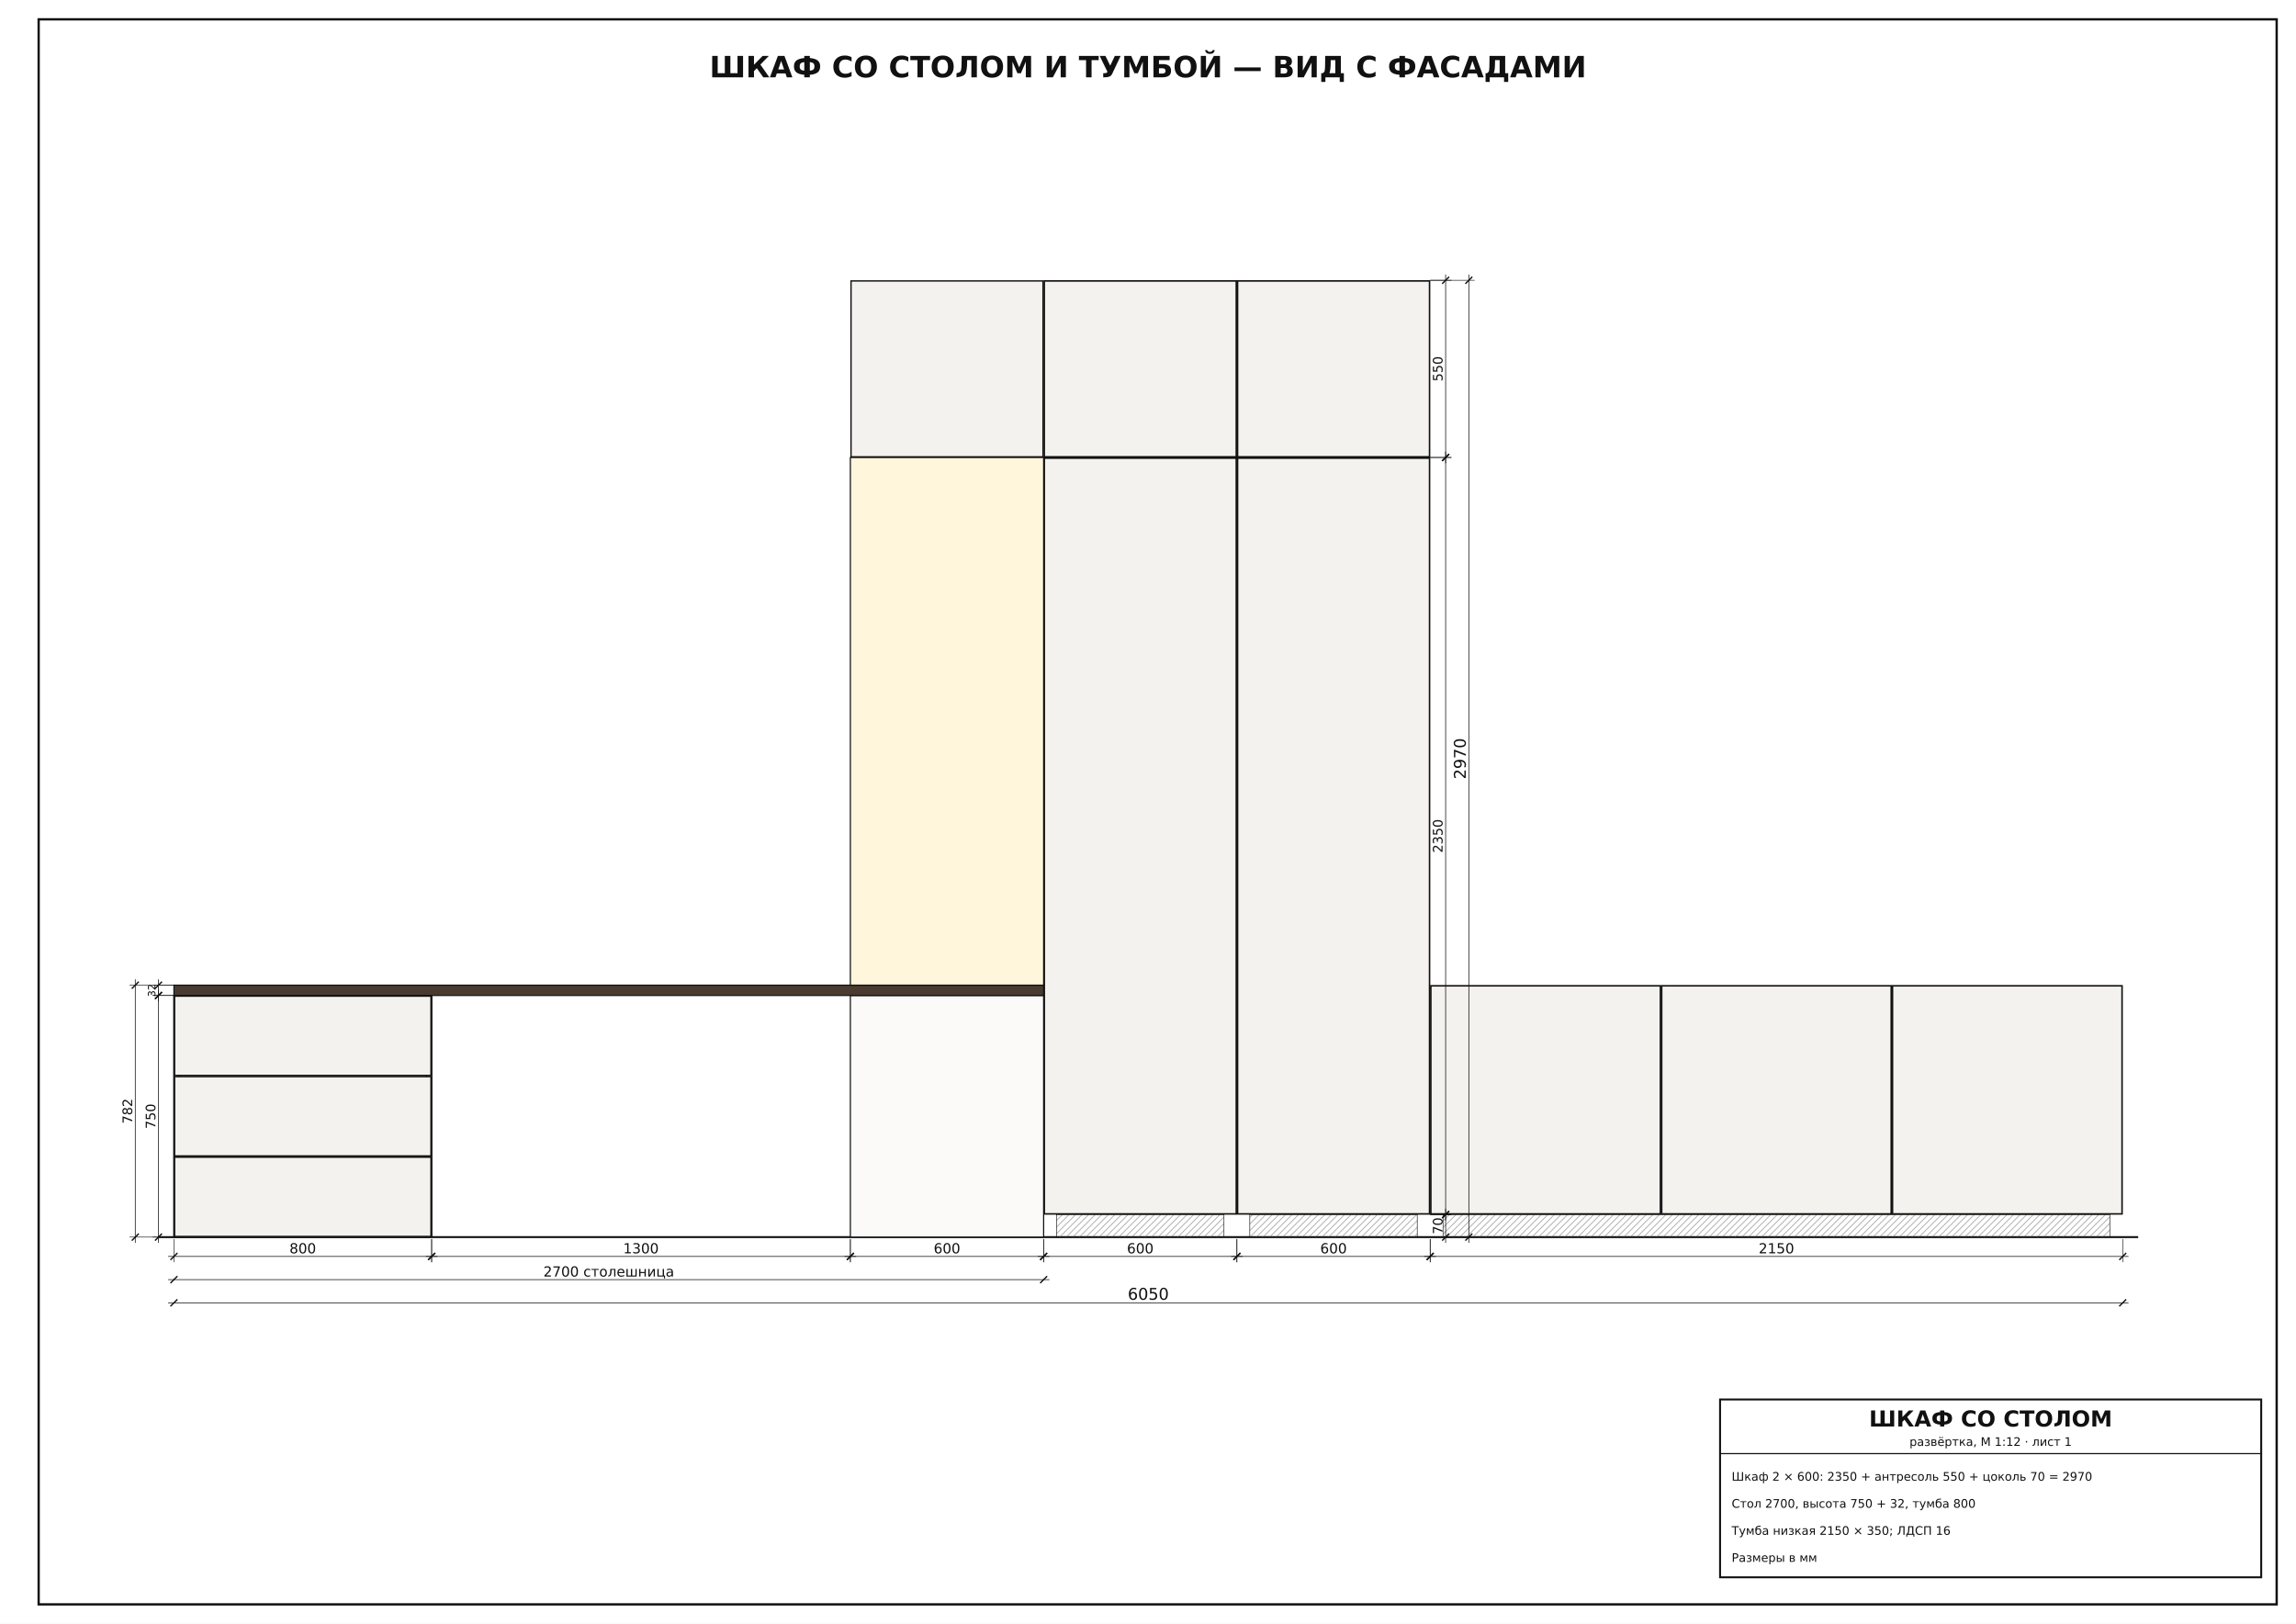
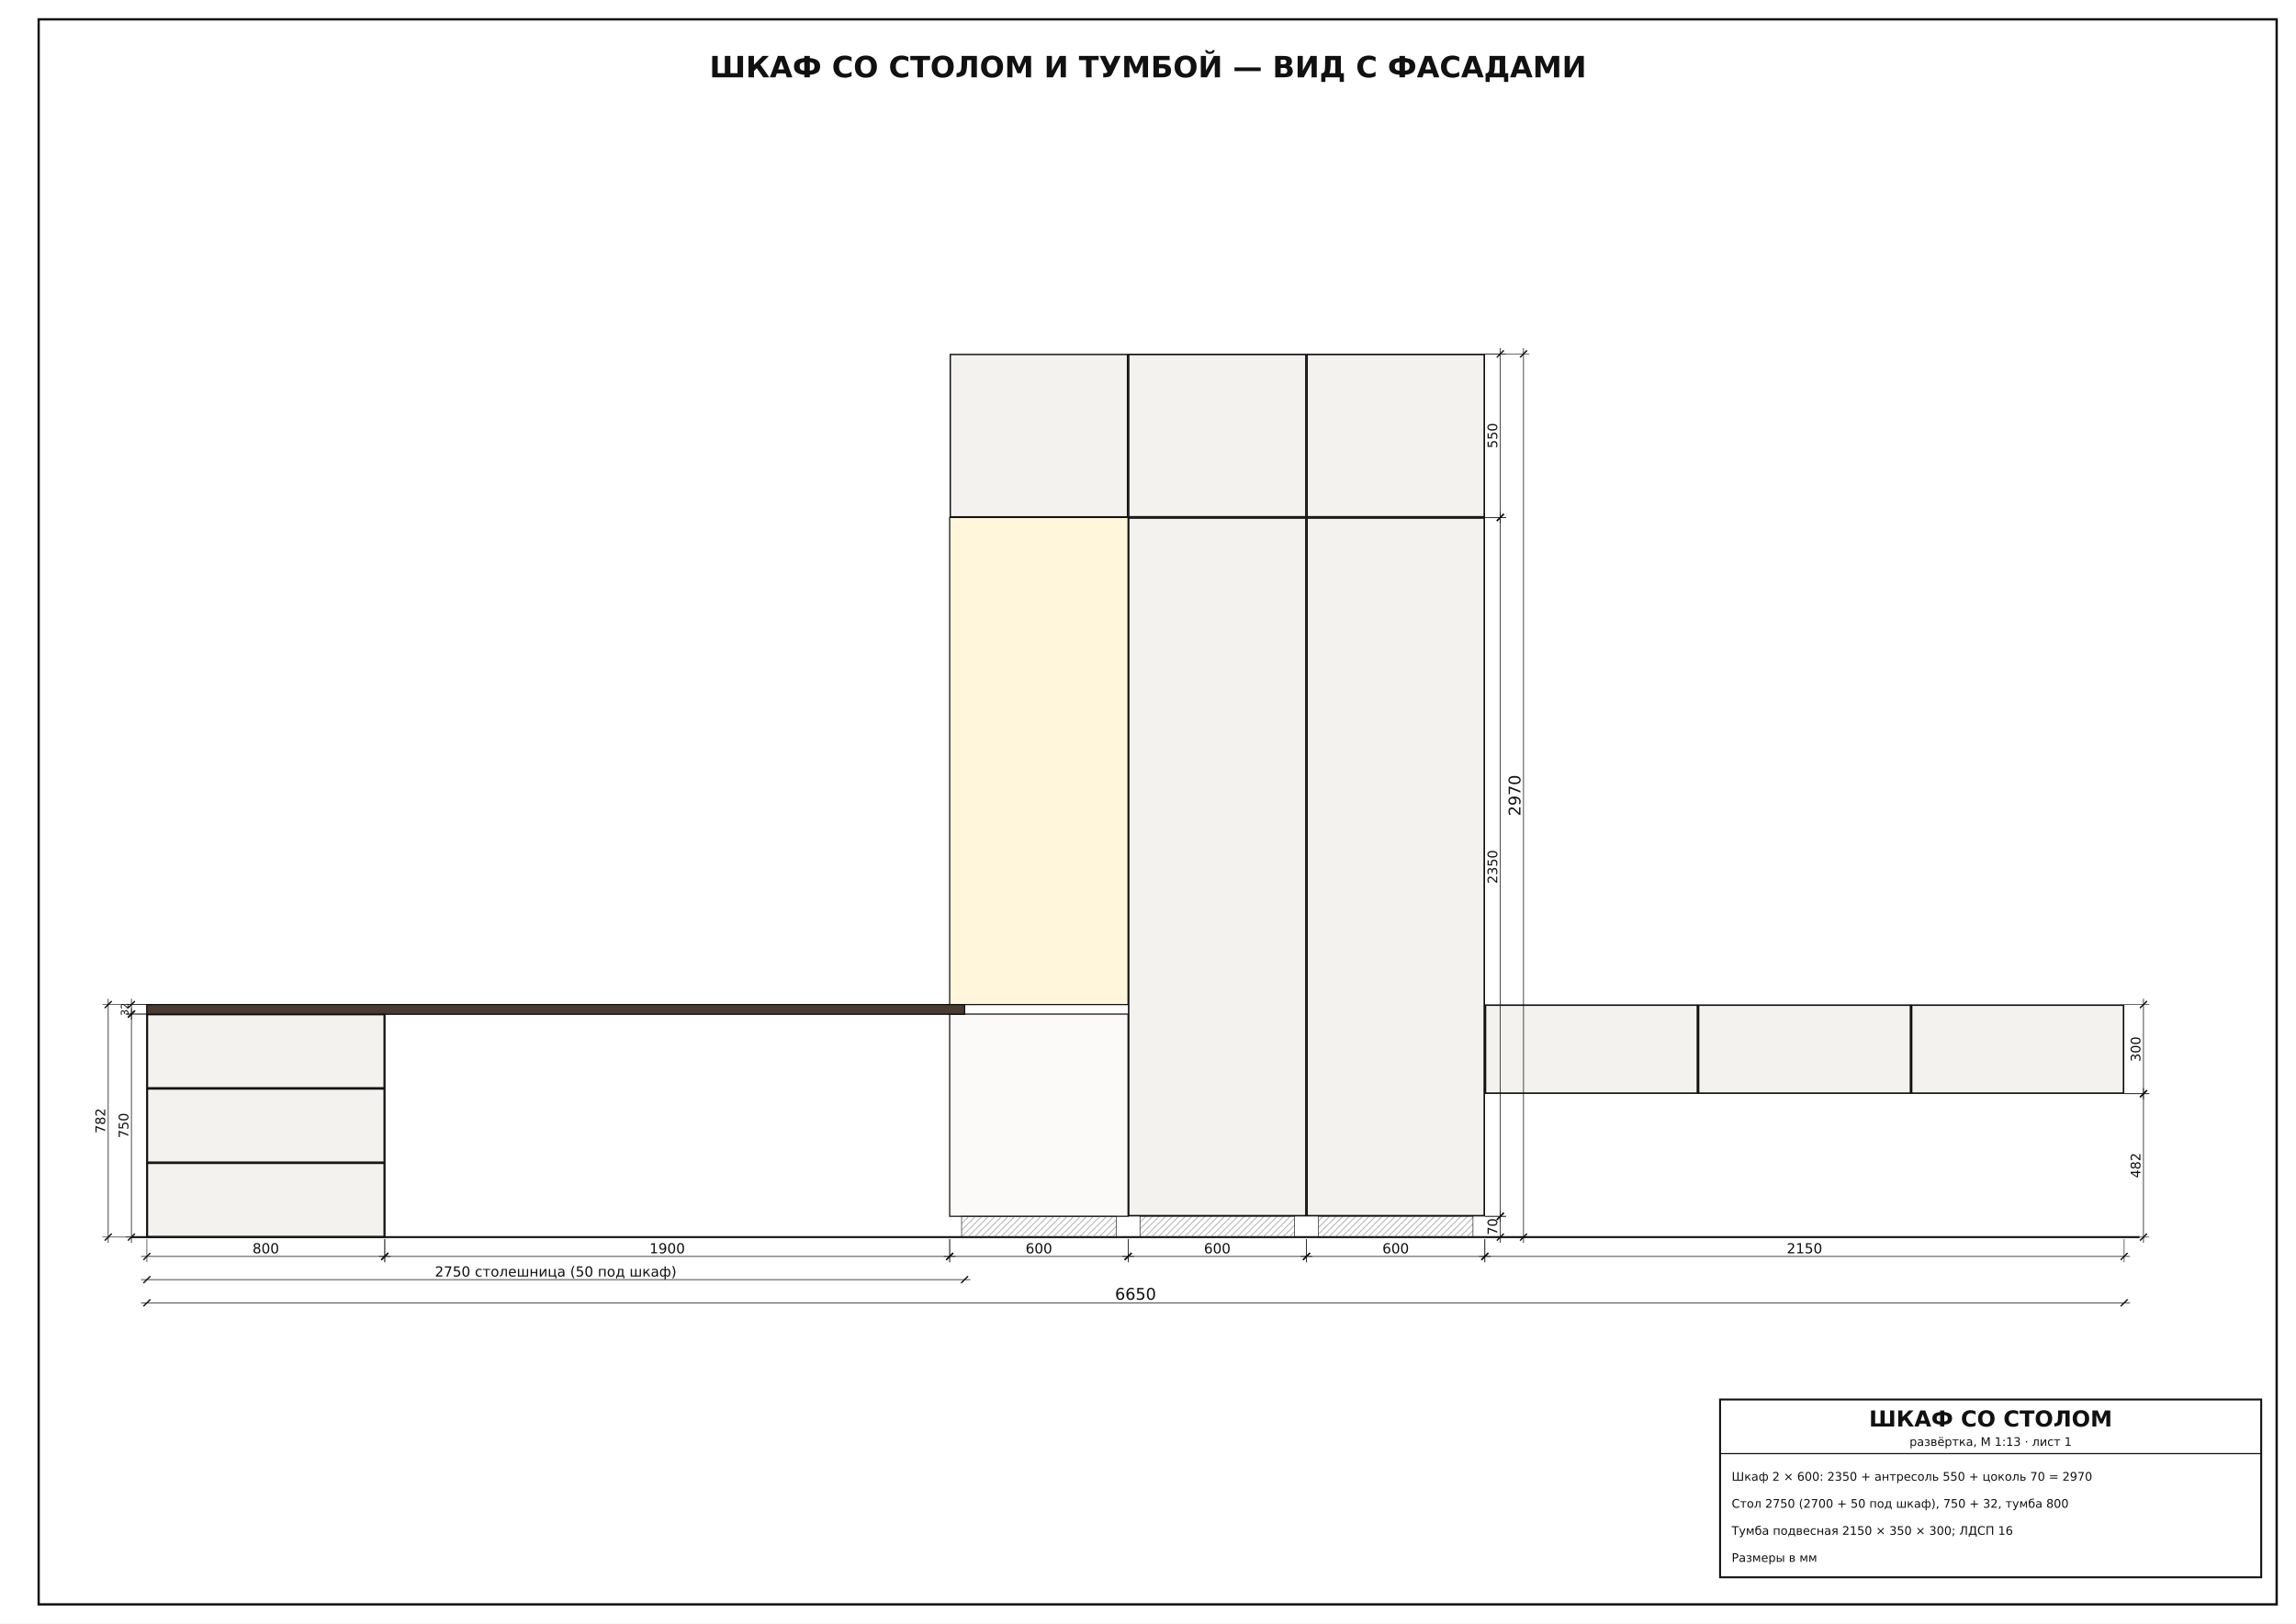
<svg xmlns="http://www.w3.org/2000/svg" width="594mm" height="420mm" viewBox="0 0 594 420" font-family="DejaVu Sans, Arial, sans-serif">
  <defs>
    <marker id="arr" markerWidth="4" markerHeight="4" refX="3" refY="2" orient="auto" markerUnits="strokeWidth">
      <path d="M0,0 L4,2 L0,4 z" fill="#33373b" />
    </marker>
    <pattern id="hatch" width="1.2" height="1.2" patternUnits="userSpaceOnUse" patternTransform="rotate(45)">
      <line x1="0" y1="0" x2="0" y2="1.2" stroke="#777" stroke-width="0.25" />
    </pattern>
    <pattern id="wall" width="1.6" height="1.6" patternUnits="userSpaceOnUse" patternTransform="rotate(45)">
      <rect width="1.6" height="1.6" fill="#e3e3e3" />
      <line x1="0" y1="0" x2="0" y2="1.6" stroke="#666" stroke-width="0.3" />
    </pattern>
    <pattern id="drw" width="2" height="2" patternUnits="userSpaceOnUse" patternTransform="rotate(-45)">
      <rect width="2" height="2" fill="#efe6da" />
      <line x1="0" y1="0" x2="0" y2="2" stroke="#b39b7f" stroke-width="0.25" />
    </pattern>
  </defs>
  <rect x="0.00" y="0.00" width="594.00" height="420.00" fill="#fff" stroke="none" stroke-width="0.25" />
  <rect x="10.00" y="5.00" width="579.00" height="410.00" fill="none" stroke="#111" stroke-width="0.6" />
  <text x="297.00" y="20.00" font-size="7.6" text-anchor="middle" font-weight="bold" fill="#111">ШКАФ СО СТОЛОМ И ТУМБОЙ — ВИД С ФАСАДАМИ</text>
-   <line x1="41.00" y1="320.00" x2="553.17" y2="320.00" stroke="#111" stroke-width="0.5" />
-   <rect x="45.00" y="257.50" width="66.67" height="62.50" fill="#e9e6e1" stroke="#111" stroke-width="0.35" />
-   <rect x="45.00" y="257.50" width="1.33" height="62.50" fill="#e9e6e1" stroke="#111" stroke-width="0.25" />
-   <rect x="110.33" y="257.50" width="1.33" height="62.50" fill="#e9e6e1" stroke="#111" stroke-width="0.25" />
-   <rect x="46.33" y="318.67" width="64.00" height="1.33" fill="#e9e6e1" stroke="#111" stroke-width="0.25" />
-   <rect x="46.33" y="257.50" width="64.00" height="1.33" fill="#e9e6e1" stroke="#111" stroke-width="0.25" />
-   <rect x="45.17" y="299.33" width="66.33" height="20.50" fill="#f4f2ee" stroke="#111" stroke-width="0.35" />
-   <rect x="45.17" y="278.50" width="66.33" height="20.50" fill="#f4f2ee" stroke="#111" stroke-width="0.35" />
-   <rect x="45.17" y="257.67" width="66.33" height="20.50" fill="#f4f2ee" stroke="#111" stroke-width="0.35" />
-   <rect x="220.00" y="257.50" width="50.00" height="62.50" fill="#fbfaf8" stroke="#111" stroke-width="0.3" />
-   <rect x="45.00" y="254.83" width="225.00" height="2.67" fill="#4a3b31" stroke="#111" stroke-width="0.3" />
-   <rect x="220.00" y="118.33" width="50.00" height="136.50" fill="#fff6dc" stroke="#111" stroke-width="0.3" />
-   <rect x="220.17" y="72.67" width="49.67" height="45.50" fill="#f4f2ee" stroke="#111" stroke-width="0.35" />
-   <rect x="273.33" y="314.17" width="43.33" height="5.83" fill="url(#hatch)" stroke="#111" stroke-width="0.15" />
-   <rect x="270.17" y="118.50" width="49.67" height="195.50" fill="#f4f2ee" stroke="#111" stroke-width="0.4" />
-   <rect x="270.17" y="72.67" width="49.67" height="45.50" fill="#f4f2ee" stroke="#111" stroke-width="0.4" />
-   <rect x="323.33" y="314.17" width="43.33" height="5.83" fill="url(#hatch)" stroke="#111" stroke-width="0.15" />
-   <rect x="320.17" y="118.50" width="49.67" height="195.50" fill="#f4f2ee" stroke="#111" stroke-width="0.4" />
-   <rect x="320.17" y="72.67" width="49.67" height="45.50" fill="#f4f2ee" stroke="#111" stroke-width="0.4" />
-   <rect x="373.33" y="314.17" width="172.50" height="5.83" fill="url(#hatch)" stroke="#111" stroke-width="0.15" />
-   <rect x="370.17" y="255.00" width="59.39" height="59.00" fill="#f4f2ee" stroke="#111" stroke-width="0.4" />
-   <rect x="429.89" y="255.00" width="59.39" height="59.00" fill="#f4f2ee" stroke="#111" stroke-width="0.4" />
-   <rect x="489.61" y="255.00" width="59.39" height="59.00" fill="#f4f2ee" stroke="#111" stroke-width="0.4" />
-   <line x1="45.00" y1="320.50" x2="45.00" y2="326.50" stroke="#111" stroke-width="0.15" />
-   <line x1="111.67" y1="320.50" x2="111.67" y2="326.50" stroke="#111" stroke-width="0.15" />
-   <line x1="43.50" y1="325.00" x2="113.17" y2="325.00" stroke="#111" stroke-width="0.18" />
-   <line x1="44.10" y1="325.90" x2="45.90" y2="324.10" stroke="#111" stroke-width="0.35" />
-   <line x1="110.77" y1="325.90" x2="112.57" y2="324.10" stroke="#111" stroke-width="0.35" />
-   <text x="78.33" y="324.20" font-size="3.61" text-anchor="middle" font-weight="normal" fill="#111">800</text>
-   <line x1="111.67" y1="320.50" x2="111.67" y2="326.50" stroke="#111" stroke-width="0.15" />
-   <line x1="220.00" y1="320.50" x2="220.00" y2="326.50" stroke="#111" stroke-width="0.15" />
-   <line x1="110.17" y1="325.00" x2="221.50" y2="325.00" stroke="#111" stroke-width="0.18" />
-   <line x1="110.77" y1="325.90" x2="112.57" y2="324.10" stroke="#111" stroke-width="0.35" />
-   <line x1="219.10" y1="325.90" x2="220.90" y2="324.10" stroke="#111" stroke-width="0.35" />
-   <text x="165.83" y="324.20" font-size="3.61" text-anchor="middle" font-weight="normal" fill="#111">1300</text>
-   <line x1="220.00" y1="320.50" x2="220.00" y2="326.50" stroke="#111" stroke-width="0.15" />
-   <line x1="270.00" y1="320.50" x2="270.00" y2="326.50" stroke="#111" stroke-width="0.15" />
-   <line x1="218.50" y1="325.00" x2="271.50" y2="325.00" stroke="#111" stroke-width="0.18" />
-   <line x1="219.10" y1="325.90" x2="220.90" y2="324.10" stroke="#111" stroke-width="0.35" />
-   <line x1="269.10" y1="325.90" x2="270.90" y2="324.10" stroke="#111" stroke-width="0.35" />
-   <text x="245.00" y="324.20" font-size="3.61" text-anchor="middle" font-weight="normal" fill="#111">600</text>
-   <line x1="270.00" y1="320.50" x2="270.00" y2="326.50" stroke="#111" stroke-width="0.15" />
-   <line x1="320.00" y1="320.50" x2="320.00" y2="326.50" stroke="#111" stroke-width="0.15" />
-   <line x1="268.50" y1="325.00" x2="321.50" y2="325.00" stroke="#111" stroke-width="0.18" />
-   <line x1="269.10" y1="325.90" x2="270.90" y2="324.10" stroke="#111" stroke-width="0.35" />
-   <line x1="319.10" y1="325.90" x2="320.90" y2="324.10" stroke="#111" stroke-width="0.35" />
-   <text x="295.00" y="324.20" font-size="3.61" text-anchor="middle" font-weight="normal" fill="#111">600</text>
-   <line x1="320.00" y1="320.50" x2="320.00" y2="326.50" stroke="#111" stroke-width="0.15" />
-   <line x1="370.00" y1="320.50" x2="370.00" y2="326.50" stroke="#111" stroke-width="0.15" />
-   <line x1="318.50" y1="325.00" x2="371.50" y2="325.00" stroke="#111" stroke-width="0.18" />
-   <line x1="319.10" y1="325.90" x2="320.90" y2="324.10" stroke="#111" stroke-width="0.35" />
-   <line x1="369.10" y1="325.90" x2="370.90" y2="324.10" stroke="#111" stroke-width="0.35" />
-   <text x="345.00" y="324.20" font-size="3.61" text-anchor="middle" font-weight="normal" fill="#111">600</text>
-   <line x1="370.00" y1="320.50" x2="370.00" y2="326.50" stroke="#111" stroke-width="0.15" />
-   <line x1="549.17" y1="320.50" x2="549.17" y2="326.50" stroke="#111" stroke-width="0.15" />
-   <line x1="368.50" y1="325.00" x2="550.67" y2="325.00" stroke="#111" stroke-width="0.18" />
-   <line x1="369.10" y1="325.90" x2="370.90" y2="324.10" stroke="#111" stroke-width="0.35" />
-   <line x1="548.27" y1="325.90" x2="550.07" y2="324.10" stroke="#111" stroke-width="0.35" />
-   <text x="459.58" y="324.20" font-size="3.61" text-anchor="middle" font-weight="normal" fill="#111">2150</text>
-   <line x1="43.50" y1="331.00" x2="271.50" y2="331.00" stroke="#111" stroke-width="0.18" />
-   <line x1="44.10" y1="331.90" x2="45.90" y2="330.10" stroke="#111" stroke-width="0.35" />
-   <line x1="269.10" y1="331.90" x2="270.90" y2="330.10" stroke="#111" stroke-width="0.35" />
-   <text x="157.50" y="330.20" font-size="3.61" text-anchor="middle" font-weight="normal" fill="#111">2700 столешница</text>
-   <line x1="43.50" y1="337.00" x2="550.67" y2="337.00" stroke="#111" stroke-width="0.18" />
-   <line x1="44.10" y1="337.90" x2="45.90" y2="336.10" stroke="#111" stroke-width="0.35" />
-   <line x1="548.27" y1="337.90" x2="550.07" y2="336.10" stroke="#111" stroke-width="0.35" />
-   <text x="297.08" y="336.20" font-size="4.18" text-anchor="middle" font-weight="normal" fill="#111">6050</text>
-   <line x1="370.00" y1="314.17" x2="375.50" y2="314.17" stroke="#111" stroke-width="0.15" />
-   <line x1="370.00" y1="320.00" x2="375.50" y2="320.00" stroke="#111" stroke-width="0.15" />
-   <line x1="374.00" y1="312.67" x2="374.00" y2="321.50" stroke="#111" stroke-width="0.18" />
-   <line x1="373.10" y1="315.07" x2="374.90" y2="313.27" stroke="#111" stroke-width="0.35" />
-   <line x1="373.10" y1="320.90" x2="374.90" y2="319.10" stroke="#111" stroke-width="0.35" />
-   <text x="373.20" y="317.08" font-size="3.42" text-anchor="middle" font-weight="normal" fill="#111" transform="rotate(-90 373.20 317.08)">70</text>
-   <line x1="370.00" y1="118.33" x2="375.50" y2="118.33" stroke="#111" stroke-width="0.15" />
-   <line x1="370.00" y1="314.17" x2="375.50" y2="314.17" stroke="#111" stroke-width="0.15" />
-   <line x1="374.00" y1="116.83" x2="374.00" y2="315.67" stroke="#111" stroke-width="0.18" />
-   <line x1="373.10" y1="119.23" x2="374.90" y2="117.43" stroke="#111" stroke-width="0.35" />
-   <line x1="373.10" y1="315.07" x2="374.90" y2="313.27" stroke="#111" stroke-width="0.35" />
-   <text x="373.20" y="216.25" font-size="3.42" text-anchor="middle" font-weight="normal" fill="#111" transform="rotate(-90 373.20 216.25)">2350</text>
-   <line x1="370.00" y1="72.50" x2="375.50" y2="72.50" stroke="#111" stroke-width="0.15" />
-   <line x1="370.00" y1="118.33" x2="375.50" y2="118.33" stroke="#111" stroke-width="0.15" />
-   <line x1="374.00" y1="71.00" x2="374.00" y2="119.83" stroke="#111" stroke-width="0.18" />
-   <line x1="373.10" y1="73.40" x2="374.90" y2="71.60" stroke="#111" stroke-width="0.35" />
-   <line x1="373.10" y1="119.23" x2="374.90" y2="117.43" stroke="#111" stroke-width="0.35" />
-   <text x="373.20" y="95.42" font-size="3.42" text-anchor="middle" font-weight="normal" fill="#111" transform="rotate(-90 373.20 95.42)">550</text>
-   <line x1="370.00" y1="72.50" x2="381.50" y2="72.50" stroke="#111" stroke-width="0.15" />
-   <line x1="370.00" y1="320.00" x2="381.50" y2="320.00" stroke="#111" stroke-width="0.15" />
-   <line x1="380.00" y1="71.00" x2="380.00" y2="321.50" stroke="#111" stroke-width="0.18" />
-   <line x1="379.10" y1="73.40" x2="380.90" y2="71.60" stroke="#111" stroke-width="0.35" />
-   <line x1="379.10" y1="320.90" x2="380.90" y2="319.10" stroke="#111" stroke-width="0.35" />
-   <text x="379.20" y="196.25" font-size="4.18" text-anchor="middle" font-weight="normal" fill="#111" transform="rotate(-90 379.20 196.25)">2970</text>
-   <line x1="45.00" y1="257.50" x2="39.50" y2="257.50" stroke="#111" stroke-width="0.15" />
-   <line x1="45.00" y1="320.00" x2="39.50" y2="320.00" stroke="#111" stroke-width="0.15" />
-   <line x1="41.00" y1="256.00" x2="41.00" y2="321.50" stroke="#111" stroke-width="0.18" />
-   <line x1="40.10" y1="258.40" x2="41.90" y2="256.60" stroke="#111" stroke-width="0.35" />
-   <line x1="40.10" y1="320.90" x2="41.90" y2="319.10" stroke="#111" stroke-width="0.35" />
-   <text x="40.20" y="288.75" font-size="3.42" text-anchor="middle" font-weight="normal" fill="#111" transform="rotate(-90 40.20 288.75)">750</text>
-   <line x1="45.00" y1="254.83" x2="39.50" y2="254.83" stroke="#111" stroke-width="0.15" />
-   <line x1="45.00" y1="257.50" x2="39.50" y2="257.50" stroke="#111" stroke-width="0.15" />
-   <line x1="41.00" y1="253.33" x2="41.00" y2="259.00" stroke="#111" stroke-width="0.18" />
-   <line x1="40.10" y1="255.73" x2="41.90" y2="253.93" stroke="#111" stroke-width="0.35" />
-   <line x1="40.10" y1="258.40" x2="41.90" y2="256.60" stroke="#111" stroke-width="0.35" />
-   <text x="40.20" y="256.17" font-size="2.66" text-anchor="middle" font-weight="normal" fill="#111" transform="rotate(-90 40.20 256.17)">32</text>
-   <line x1="45.00" y1="254.83" x2="33.50" y2="254.83" stroke="#111" stroke-width="0.15" />
-   <line x1="45.00" y1="320.00" x2="33.50" y2="320.00" stroke="#111" stroke-width="0.15" />
-   <line x1="35.00" y1="253.33" x2="35.00" y2="321.50" stroke="#111" stroke-width="0.18" />
-   <line x1="34.10" y1="255.73" x2="35.90" y2="253.93" stroke="#111" stroke-width="0.35" />
-   <line x1="34.10" y1="320.90" x2="35.90" y2="319.10" stroke="#111" stroke-width="0.35" />
-   <text x="34.20" y="287.42" font-size="3.42" text-anchor="middle" font-weight="normal" fill="#111" transform="rotate(-90 34.20 287.42)">782</text>
+   <line x1="34.00" y1="320.00" x2="553.54" y2="320.00" stroke="#111" stroke-width="0.5" />
+   <rect x="38.00" y="262.31" width="61.54" height="57.69" fill="#e9e6e1" stroke="#111" stroke-width="0.35" />
+   <rect x="38.00" y="262.31" width="1.23" height="57.69" fill="#e9e6e1" stroke="#111" stroke-width="0.25" />
+   <rect x="98.31" y="262.31" width="1.23" height="57.69" fill="#e9e6e1" stroke="#111" stroke-width="0.25" />
+   <rect x="39.23" y="318.77" width="59.08" height="1.23" fill="#e9e6e1" stroke="#111" stroke-width="0.25" />
+   <rect x="39.23" y="262.31" width="59.08" height="1.23" fill="#e9e6e1" stroke="#111" stroke-width="0.25" />
+   <rect x="38.15" y="300.92" width="61.23" height="18.92" fill="#f4f2ee" stroke="#111" stroke-width="0.35" />
+   <rect x="38.15" y="281.69" width="61.23" height="18.92" fill="#f4f2ee" stroke="#111" stroke-width="0.35" />
+   <rect x="38.15" y="262.46" width="61.23" height="18.92" fill="#f4f2ee" stroke="#111" stroke-width="0.35" />
+   <rect x="245.69" y="262.31" width="46.15" height="52.31" fill="#fbfaf8" stroke="#111" stroke-width="0.3" />
+   <rect x="248.77" y="314.62" width="40.00" height="5.38" fill="url(#hatch)" stroke="#111" stroke-width="0.15" />
+   <rect x="38.00" y="259.85" width="211.54" height="2.46" fill="#4a3b31" stroke="#111" stroke-width="0.3" />
+   <rect x="245.69" y="133.85" width="46.15" height="126.00" fill="#fff6dc" stroke="#111" stroke-width="0.3" />
+   <rect x="245.85" y="91.69" width="45.85" height="42.00" fill="#f4f2ee" stroke="#111" stroke-width="0.35" />
+   <rect x="294.92" y="314.62" width="40.00" height="5.38" fill="url(#hatch)" stroke="#111" stroke-width="0.15" />
+   <rect x="292.00" y="134.00" width="45.85" height="180.46" fill="#f4f2ee" stroke="#111" stroke-width="0.4" />
+   <rect x="292.00" y="91.69" width="45.85" height="42.00" fill="#f4f2ee" stroke="#111" stroke-width="0.4" />
+   <rect x="341.08" y="314.62" width="40.00" height="5.38" fill="url(#hatch)" stroke="#111" stroke-width="0.15" />
+   <rect x="338.15" y="134.00" width="45.85" height="180.46" fill="#f4f2ee" stroke="#111" stroke-width="0.4" />
+   <rect x="338.15" y="91.69" width="45.85" height="42.00" fill="#f4f2ee" stroke="#111" stroke-width="0.4" />
+   <rect x="384.31" y="260.00" width="54.82" height="22.77" fill="#f4f2ee" stroke="#111" stroke-width="0.4" />
+   <rect x="439.44" y="260.00" width="54.82" height="22.77" fill="#f4f2ee" stroke="#111" stroke-width="0.4" />
+   <rect x="494.56" y="260.00" width="54.82" height="22.77" fill="#f4f2ee" stroke="#111" stroke-width="0.4" />
+   <rect x="38.00" y="259.85" width="211.54" height="2.46" fill="#4a3b31" stroke="#111" stroke-width="0.3" />
+   <line x1="38.00" y1="320.50" x2="38.00" y2="326.50" stroke="#111" stroke-width="0.15" />
+   <line x1="99.54" y1="320.50" x2="99.54" y2="326.50" stroke="#111" stroke-width="0.15" />
+   <line x1="36.50" y1="325.00" x2="101.04" y2="325.00" stroke="#111" stroke-width="0.18" />
+   <line x1="37.10" y1="325.90" x2="38.90" y2="324.10" stroke="#111" stroke-width="0.35" />
+   <line x1="98.64" y1="325.90" x2="100.44" y2="324.10" stroke="#111" stroke-width="0.35" />
+   <text x="68.77" y="324.20" font-size="3.61" text-anchor="middle" font-weight="normal" fill="#111">800</text>
+   <line x1="99.54" y1="320.50" x2="99.54" y2="326.50" stroke="#111" stroke-width="0.15" />
+   <line x1="245.69" y1="320.50" x2="245.69" y2="326.50" stroke="#111" stroke-width="0.15" />
+   <line x1="98.04" y1="325.00" x2="247.19" y2="325.00" stroke="#111" stroke-width="0.18" />
+   <line x1="98.64" y1="325.90" x2="100.44" y2="324.10" stroke="#111" stroke-width="0.35" />
+   <line x1="244.79" y1="325.90" x2="246.59" y2="324.10" stroke="#111" stroke-width="0.35" />
+   <text x="172.62" y="324.20" font-size="3.61" text-anchor="middle" font-weight="normal" fill="#111">1900</text>
+   <line x1="245.69" y1="320.50" x2="245.69" y2="326.50" stroke="#111" stroke-width="0.15" />
+   <line x1="291.85" y1="320.50" x2="291.85" y2="326.50" stroke="#111" stroke-width="0.15" />
+   <line x1="244.19" y1="325.00" x2="293.35" y2="325.00" stroke="#111" stroke-width="0.18" />
+   <line x1="244.79" y1="325.90" x2="246.59" y2="324.10" stroke="#111" stroke-width="0.35" />
+   <line x1="290.95" y1="325.90" x2="292.75" y2="324.10" stroke="#111" stroke-width="0.35" />
+   <text x="268.77" y="324.20" font-size="3.61" text-anchor="middle" font-weight="normal" fill="#111">600</text>
+   <line x1="291.85" y1="320.50" x2="291.85" y2="326.50" stroke="#111" stroke-width="0.15" />
+   <line x1="338.00" y1="320.50" x2="338.00" y2="326.50" stroke="#111" stroke-width="0.15" />
+   <line x1="290.35" y1="325.00" x2="339.50" y2="325.00" stroke="#111" stroke-width="0.18" />
+   <line x1="290.95" y1="325.90" x2="292.75" y2="324.10" stroke="#111" stroke-width="0.35" />
+   <line x1="337.10" y1="325.90" x2="338.90" y2="324.10" stroke="#111" stroke-width="0.35" />
+   <text x="314.92" y="324.20" font-size="3.61" text-anchor="middle" font-weight="normal" fill="#111">600</text>
+   <line x1="338.00" y1="320.50" x2="338.00" y2="326.50" stroke="#111" stroke-width="0.15" />
+   <line x1="384.15" y1="320.50" x2="384.15" y2="326.50" stroke="#111" stroke-width="0.15" />
+   <line x1="336.50" y1="325.00" x2="385.65" y2="325.00" stroke="#111" stroke-width="0.18" />
+   <line x1="337.10" y1="325.90" x2="338.90" y2="324.10" stroke="#111" stroke-width="0.35" />
+   <line x1="383.25" y1="325.90" x2="385.05" y2="324.10" stroke="#111" stroke-width="0.35" />
+   <text x="361.08" y="324.20" font-size="3.61" text-anchor="middle" font-weight="normal" fill="#111">600</text>
+   <line x1="384.15" y1="320.50" x2="384.15" y2="326.50" stroke="#111" stroke-width="0.15" />
+   <line x1="549.54" y1="320.50" x2="549.54" y2="326.50" stroke="#111" stroke-width="0.15" />
+   <line x1="382.65" y1="325.00" x2="551.04" y2="325.00" stroke="#111" stroke-width="0.18" />
+   <line x1="383.25" y1="325.90" x2="385.05" y2="324.10" stroke="#111" stroke-width="0.35" />
+   <line x1="548.64" y1="325.90" x2="550.44" y2="324.10" stroke="#111" stroke-width="0.35" />
+   <text x="466.85" y="324.20" font-size="3.61" text-anchor="middle" font-weight="normal" fill="#111">2150</text>
+   <line x1="36.50" y1="331.00" x2="251.04" y2="331.00" stroke="#111" stroke-width="0.18" />
+   <line x1="37.10" y1="331.90" x2="38.90" y2="330.10" stroke="#111" stroke-width="0.35" />
+   <line x1="248.64" y1="331.90" x2="250.44" y2="330.10" stroke="#111" stroke-width="0.35" />
+   <text x="143.77" y="330.20" font-size="3.61" text-anchor="middle" font-weight="normal" fill="#111">2750 столешница (50 под шкаф)</text>
+   <line x1="36.50" y1="337.00" x2="551.04" y2="337.00" stroke="#111" stroke-width="0.18" />
+   <line x1="37.10" y1="337.90" x2="38.90" y2="336.10" stroke="#111" stroke-width="0.35" />
+   <line x1="548.64" y1="337.90" x2="550.44" y2="336.10" stroke="#111" stroke-width="0.35" />
+   <text x="293.77" y="336.20" font-size="4.18" text-anchor="middle" font-weight="normal" fill="#111">6650</text>
+   <line x1="384.15" y1="314.62" x2="389.65" y2="314.62" stroke="#111" stroke-width="0.15" />
+   <line x1="384.15" y1="320.00" x2="389.65" y2="320.00" stroke="#111" stroke-width="0.15" />
+   <line x1="388.15" y1="313.12" x2="388.15" y2="321.50" stroke="#111" stroke-width="0.18" />
+   <line x1="387.25" y1="315.52" x2="389.05" y2="313.72" stroke="#111" stroke-width="0.35" />
+   <line x1="387.25" y1="320.90" x2="389.05" y2="319.10" stroke="#111" stroke-width="0.35" />
+   <text x="387.35" y="317.31" font-size="3.42" text-anchor="middle" font-weight="normal" fill="#111" transform="rotate(-90 387.35 317.31)">70</text>
+   <line x1="384.15" y1="133.85" x2="389.65" y2="133.85" stroke="#111" stroke-width="0.15" />
+   <line x1="384.15" y1="314.62" x2="389.65" y2="314.62" stroke="#111" stroke-width="0.15" />
+   <line x1="388.15" y1="132.35" x2="388.15" y2="316.12" stroke="#111" stroke-width="0.18" />
+   <line x1="387.25" y1="134.75" x2="389.05" y2="132.95" stroke="#111" stroke-width="0.35" />
+   <line x1="387.25" y1="315.52" x2="389.05" y2="313.72" stroke="#111" stroke-width="0.35" />
+   <text x="387.35" y="224.23" font-size="3.42" text-anchor="middle" font-weight="normal" fill="#111" transform="rotate(-90 387.35 224.23)">2350</text>
+   <line x1="384.15" y1="91.54" x2="389.65" y2="91.54" stroke="#111" stroke-width="0.15" />
+   <line x1="384.15" y1="133.85" x2="389.65" y2="133.85" stroke="#111" stroke-width="0.15" />
+   <line x1="388.15" y1="90.04" x2="388.15" y2="135.35" stroke="#111" stroke-width="0.18" />
+   <line x1="387.25" y1="92.44" x2="389.05" y2="90.64" stroke="#111" stroke-width="0.35" />
+   <line x1="387.25" y1="134.75" x2="389.05" y2="132.95" stroke="#111" stroke-width="0.35" />
+   <text x="387.35" y="112.69" font-size="3.42" text-anchor="middle" font-weight="normal" fill="#111" transform="rotate(-90 387.35 112.69)">550</text>
+   <line x1="384.15" y1="91.54" x2="395.65" y2="91.54" stroke="#111" stroke-width="0.15" />
+   <line x1="384.15" y1="320.00" x2="395.65" y2="320.00" stroke="#111" stroke-width="0.15" />
+   <line x1="394.15" y1="90.04" x2="394.15" y2="321.50" stroke="#111" stroke-width="0.18" />
+   <line x1="393.25" y1="92.44" x2="395.05" y2="90.64" stroke="#111" stroke-width="0.35" />
+   <line x1="393.25" y1="320.90" x2="395.05" y2="319.10" stroke="#111" stroke-width="0.35" />
+   <text x="393.35" y="205.77" font-size="4.18" text-anchor="middle" font-weight="normal" fill="#111" transform="rotate(-90 393.35 205.77)">2970</text>
+   <line x1="38.00" y1="262.31" x2="32.50" y2="262.31" stroke="#111" stroke-width="0.15" />
+   <line x1="38.00" y1="320.00" x2="32.50" y2="320.00" stroke="#111" stroke-width="0.15" />
+   <line x1="34.00" y1="260.81" x2="34.00" y2="321.50" stroke="#111" stroke-width="0.18" />
+   <line x1="33.10" y1="263.21" x2="34.90" y2="261.41" stroke="#111" stroke-width="0.35" />
+   <line x1="33.10" y1="320.90" x2="34.90" y2="319.10" stroke="#111" stroke-width="0.35" />
+   <text x="33.20" y="291.15" font-size="3.42" text-anchor="middle" font-weight="normal" fill="#111" transform="rotate(-90 33.20 291.15)">750</text>
+   <line x1="38.00" y1="259.85" x2="32.50" y2="259.85" stroke="#111" stroke-width="0.15" />
+   <line x1="38.00" y1="262.31" x2="32.50" y2="262.31" stroke="#111" stroke-width="0.15" />
+   <line x1="34.00" y1="258.35" x2="34.00" y2="263.81" stroke="#111" stroke-width="0.18" />
+   <line x1="33.10" y1="260.75" x2="34.90" y2="258.95" stroke="#111" stroke-width="0.35" />
+   <line x1="33.10" y1="263.21" x2="34.90" y2="261.41" stroke="#111" stroke-width="0.35" />
+   <text x="33.20" y="261.08" font-size="2.66" text-anchor="middle" font-weight="normal" fill="#111" transform="rotate(-90 33.20 261.08)">32</text>
+   <line x1="38.00" y1="259.85" x2="26.50" y2="259.85" stroke="#111" stroke-width="0.15" />
+   <line x1="38.00" y1="320.00" x2="26.50" y2="320.00" stroke="#111" stroke-width="0.15" />
+   <line x1="28.00" y1="258.35" x2="28.00" y2="321.50" stroke="#111" stroke-width="0.18" />
+   <line x1="27.10" y1="260.75" x2="28.90" y2="258.95" stroke="#111" stroke-width="0.35" />
+   <line x1="27.10" y1="320.90" x2="28.90" y2="319.10" stroke="#111" stroke-width="0.35" />
+   <text x="27.20" y="289.92" font-size="3.42" text-anchor="middle" font-weight="normal" fill="#111" transform="rotate(-90 27.20 289.92)">782</text>
+   <line x1="549.54" y1="259.85" x2="556.04" y2="259.85" stroke="#111" stroke-width="0.15" />
+   <line x1="549.54" y1="282.92" x2="556.04" y2="282.92" stroke="#111" stroke-width="0.15" />
+   <line x1="554.54" y1="258.35" x2="554.54" y2="284.42" stroke="#111" stroke-width="0.18" />
+   <line x1="553.64" y1="260.75" x2="555.44" y2="258.95" stroke="#111" stroke-width="0.35" />
+   <line x1="553.64" y1="283.82" x2="555.44" y2="282.02" stroke="#111" stroke-width="0.35" />
+   <text x="553.74" y="271.38" font-size="3.42" text-anchor="middle" font-weight="normal" fill="#111" transform="rotate(-90 553.74 271.38)">300</text>
+   <line x1="549.54" y1="282.92" x2="556.04" y2="282.92" stroke="#111" stroke-width="0.15" />
+   <line x1="549.54" y1="320.00" x2="556.04" y2="320.00" stroke="#111" stroke-width="0.15" />
+   <line x1="554.54" y1="281.42" x2="554.54" y2="321.50" stroke="#111" stroke-width="0.18" />
+   <line x1="553.64" y1="283.82" x2="555.44" y2="282.02" stroke="#111" stroke-width="0.35" />
+   <line x1="553.64" y1="320.90" x2="555.44" y2="319.10" stroke="#111" stroke-width="0.35" />
+   <text x="553.74" y="301.46" font-size="3.42" text-anchor="middle" font-weight="normal" fill="#111" transform="rotate(-90 553.74 301.46)">482</text>
  <rect x="445.00" y="362.00" width="140.00" height="46.00" fill="none" stroke="#111" stroke-width="0.5" />
  <line x1="445.00" y1="376.00" x2="585.00" y2="376.00" stroke="#111" stroke-width="0.3" />
  <text x="515.00" y="369.00" font-size="5.7" text-anchor="middle" font-weight="bold" fill="#111">ШКАФ СО СТОЛОМ</text>
-   <text x="515.00" y="374.00" font-size="3.04" text-anchor="middle" font-weight="normal" fill="#111">развёртка, М 1:12 · лист 1</text>
+   <text x="515.00" y="374.00" font-size="3.04" text-anchor="middle" font-weight="normal" fill="#111">развёртка, М 1:13 · лист 1</text>
  <text x="448.00" y="383.00" font-size="3.04" text-anchor="start" font-weight="normal" fill="#111">Шкаф 2 × 600: 2350 + антресоль 550 + цоколь 70 = 2970</text>
-   <text x="448.00" y="390.00" font-size="3.04" text-anchor="start" font-weight="normal" fill="#111">Стол 2700, высота 750 + 32, тумба 800</text>
-   <text x="448.00" y="397.00" font-size="3.04" text-anchor="start" font-weight="normal" fill="#111">Тумба низкая 2150 × 350; ЛДСП 16</text>
+   <text x="448.00" y="390.00" font-size="3.04" text-anchor="start" font-weight="normal" fill="#111">Стол 2750 (2700 + 50 под шкаф), 750 + 32, тумба 800</text>
+   <text x="448.00" y="397.00" font-size="3.04" text-anchor="start" font-weight="normal" fill="#111">Тумба подвесная 2150 × 350 × 300; ЛДСП 16</text>
  <text x="448.00" y="404.00" font-size="3.04" text-anchor="start" font-weight="normal" fill="#111">Размеры в мм</text>
</svg>
